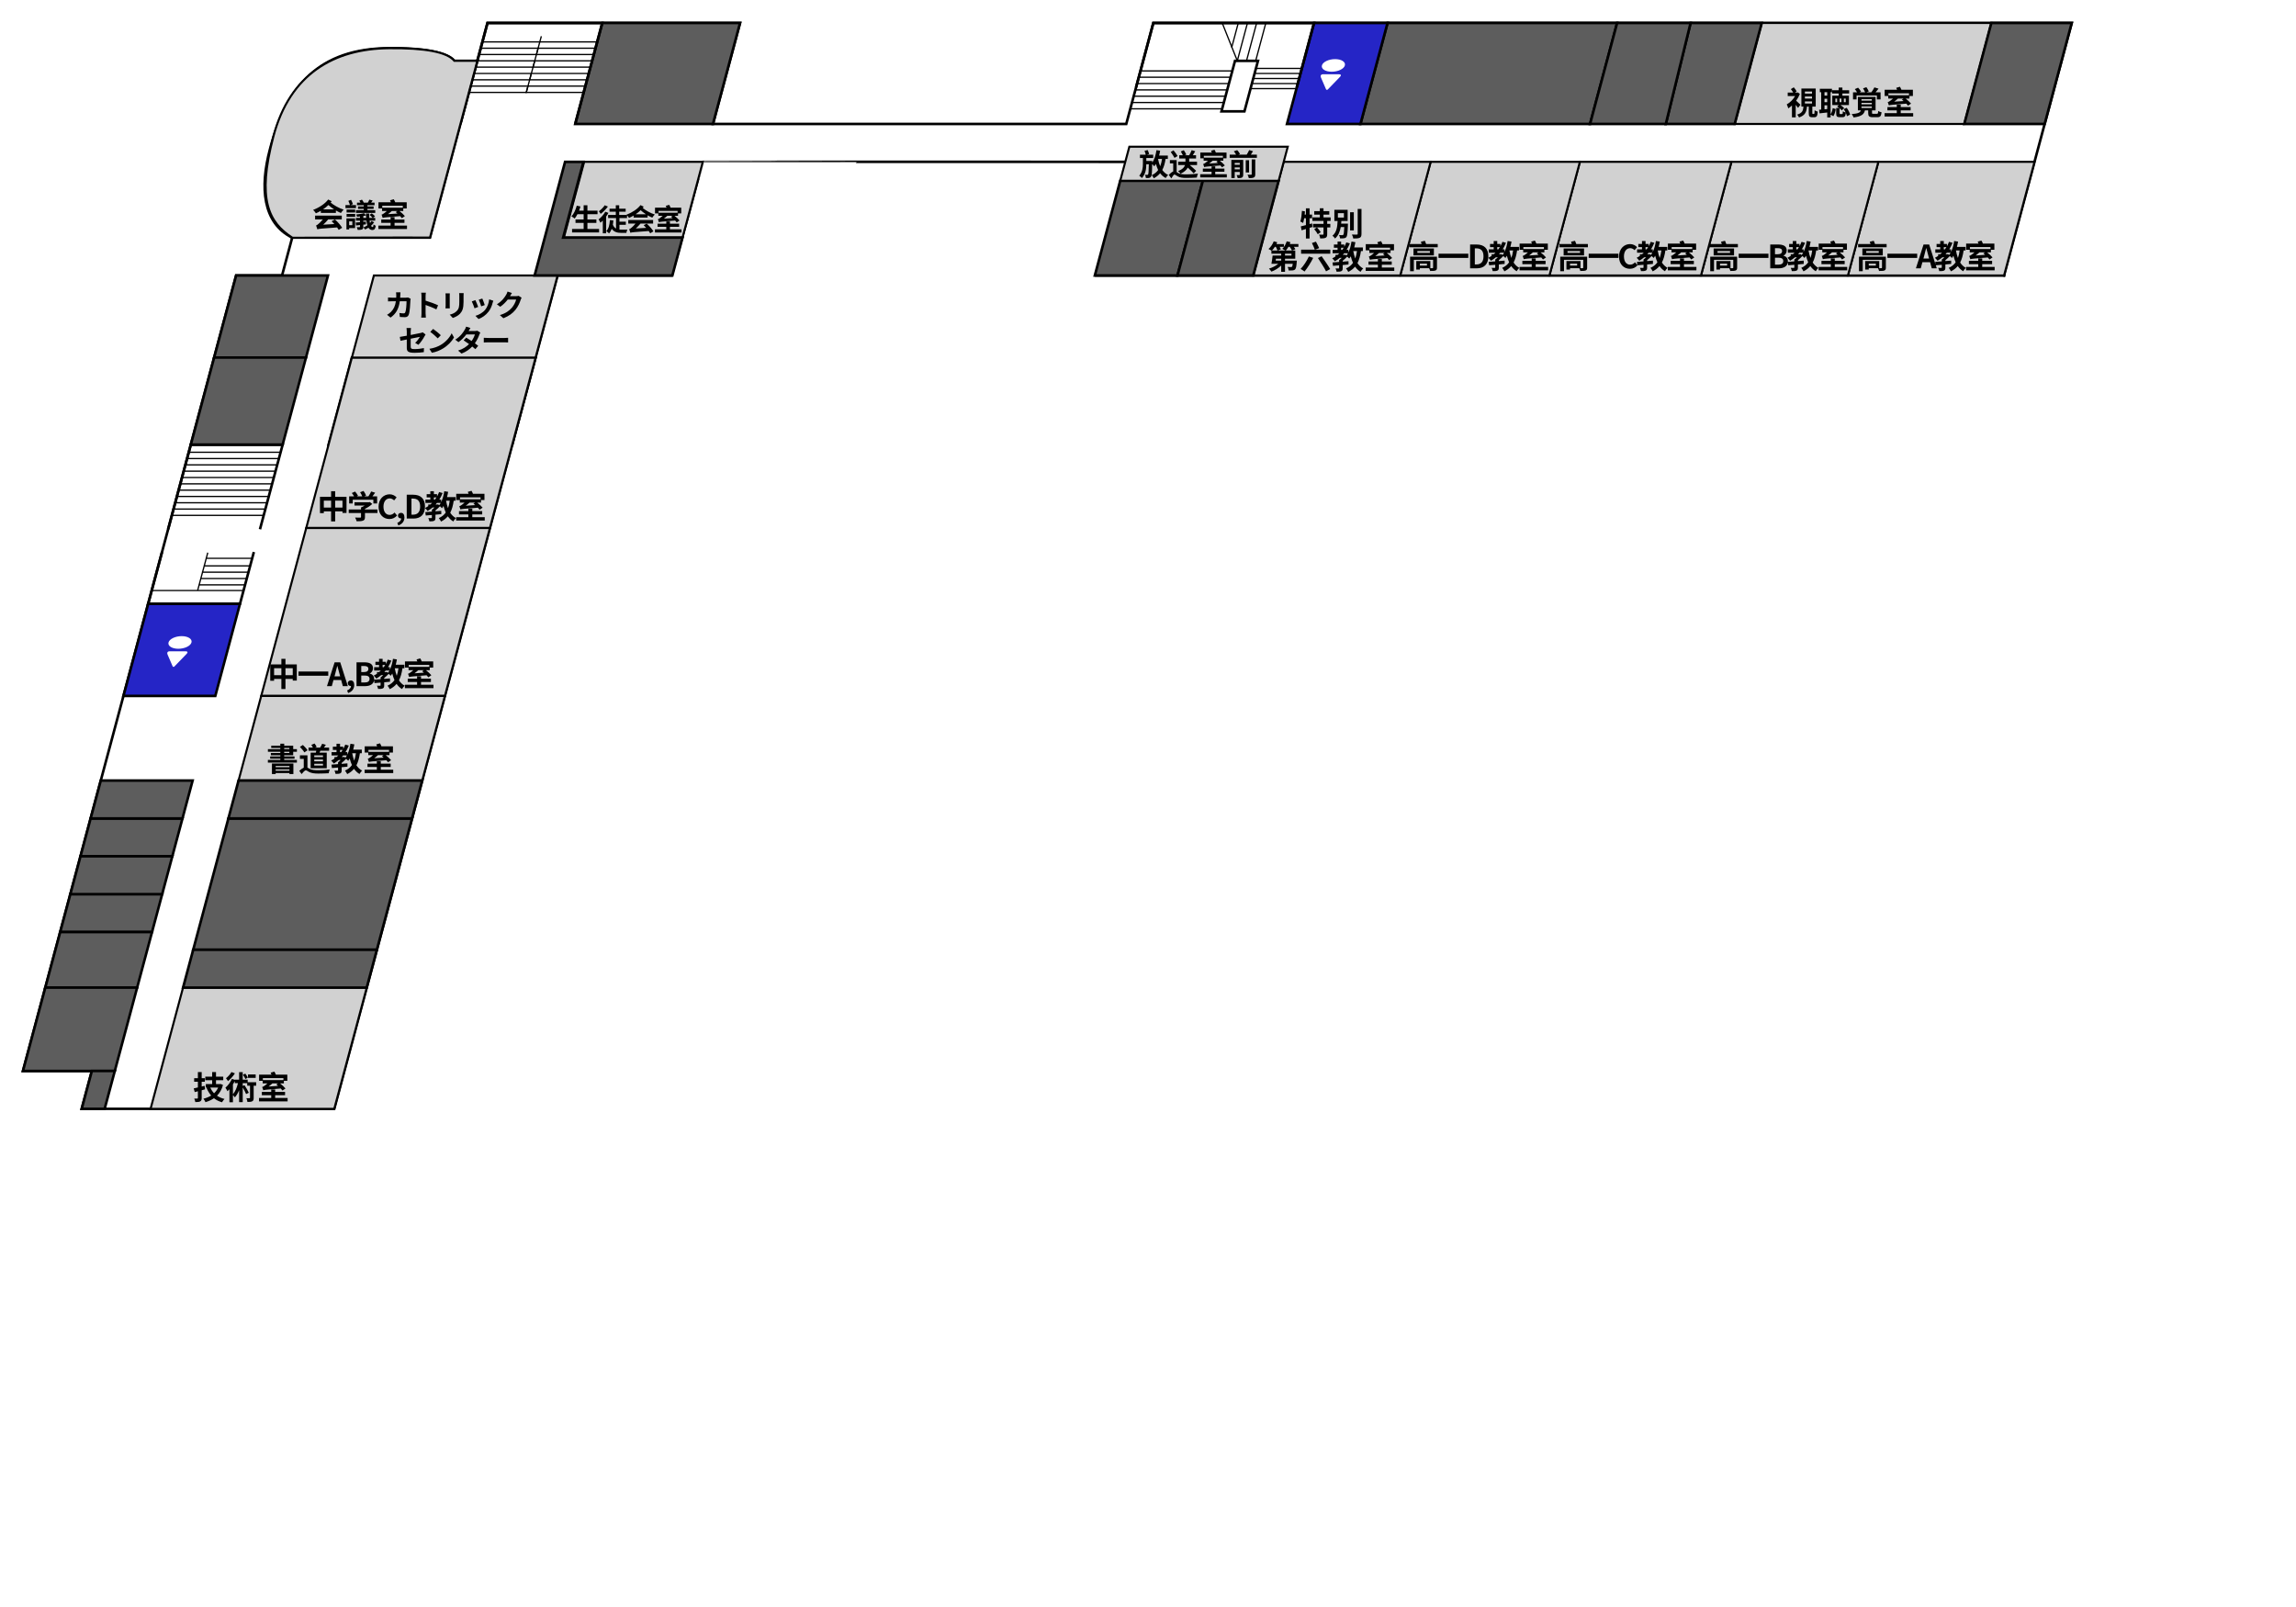
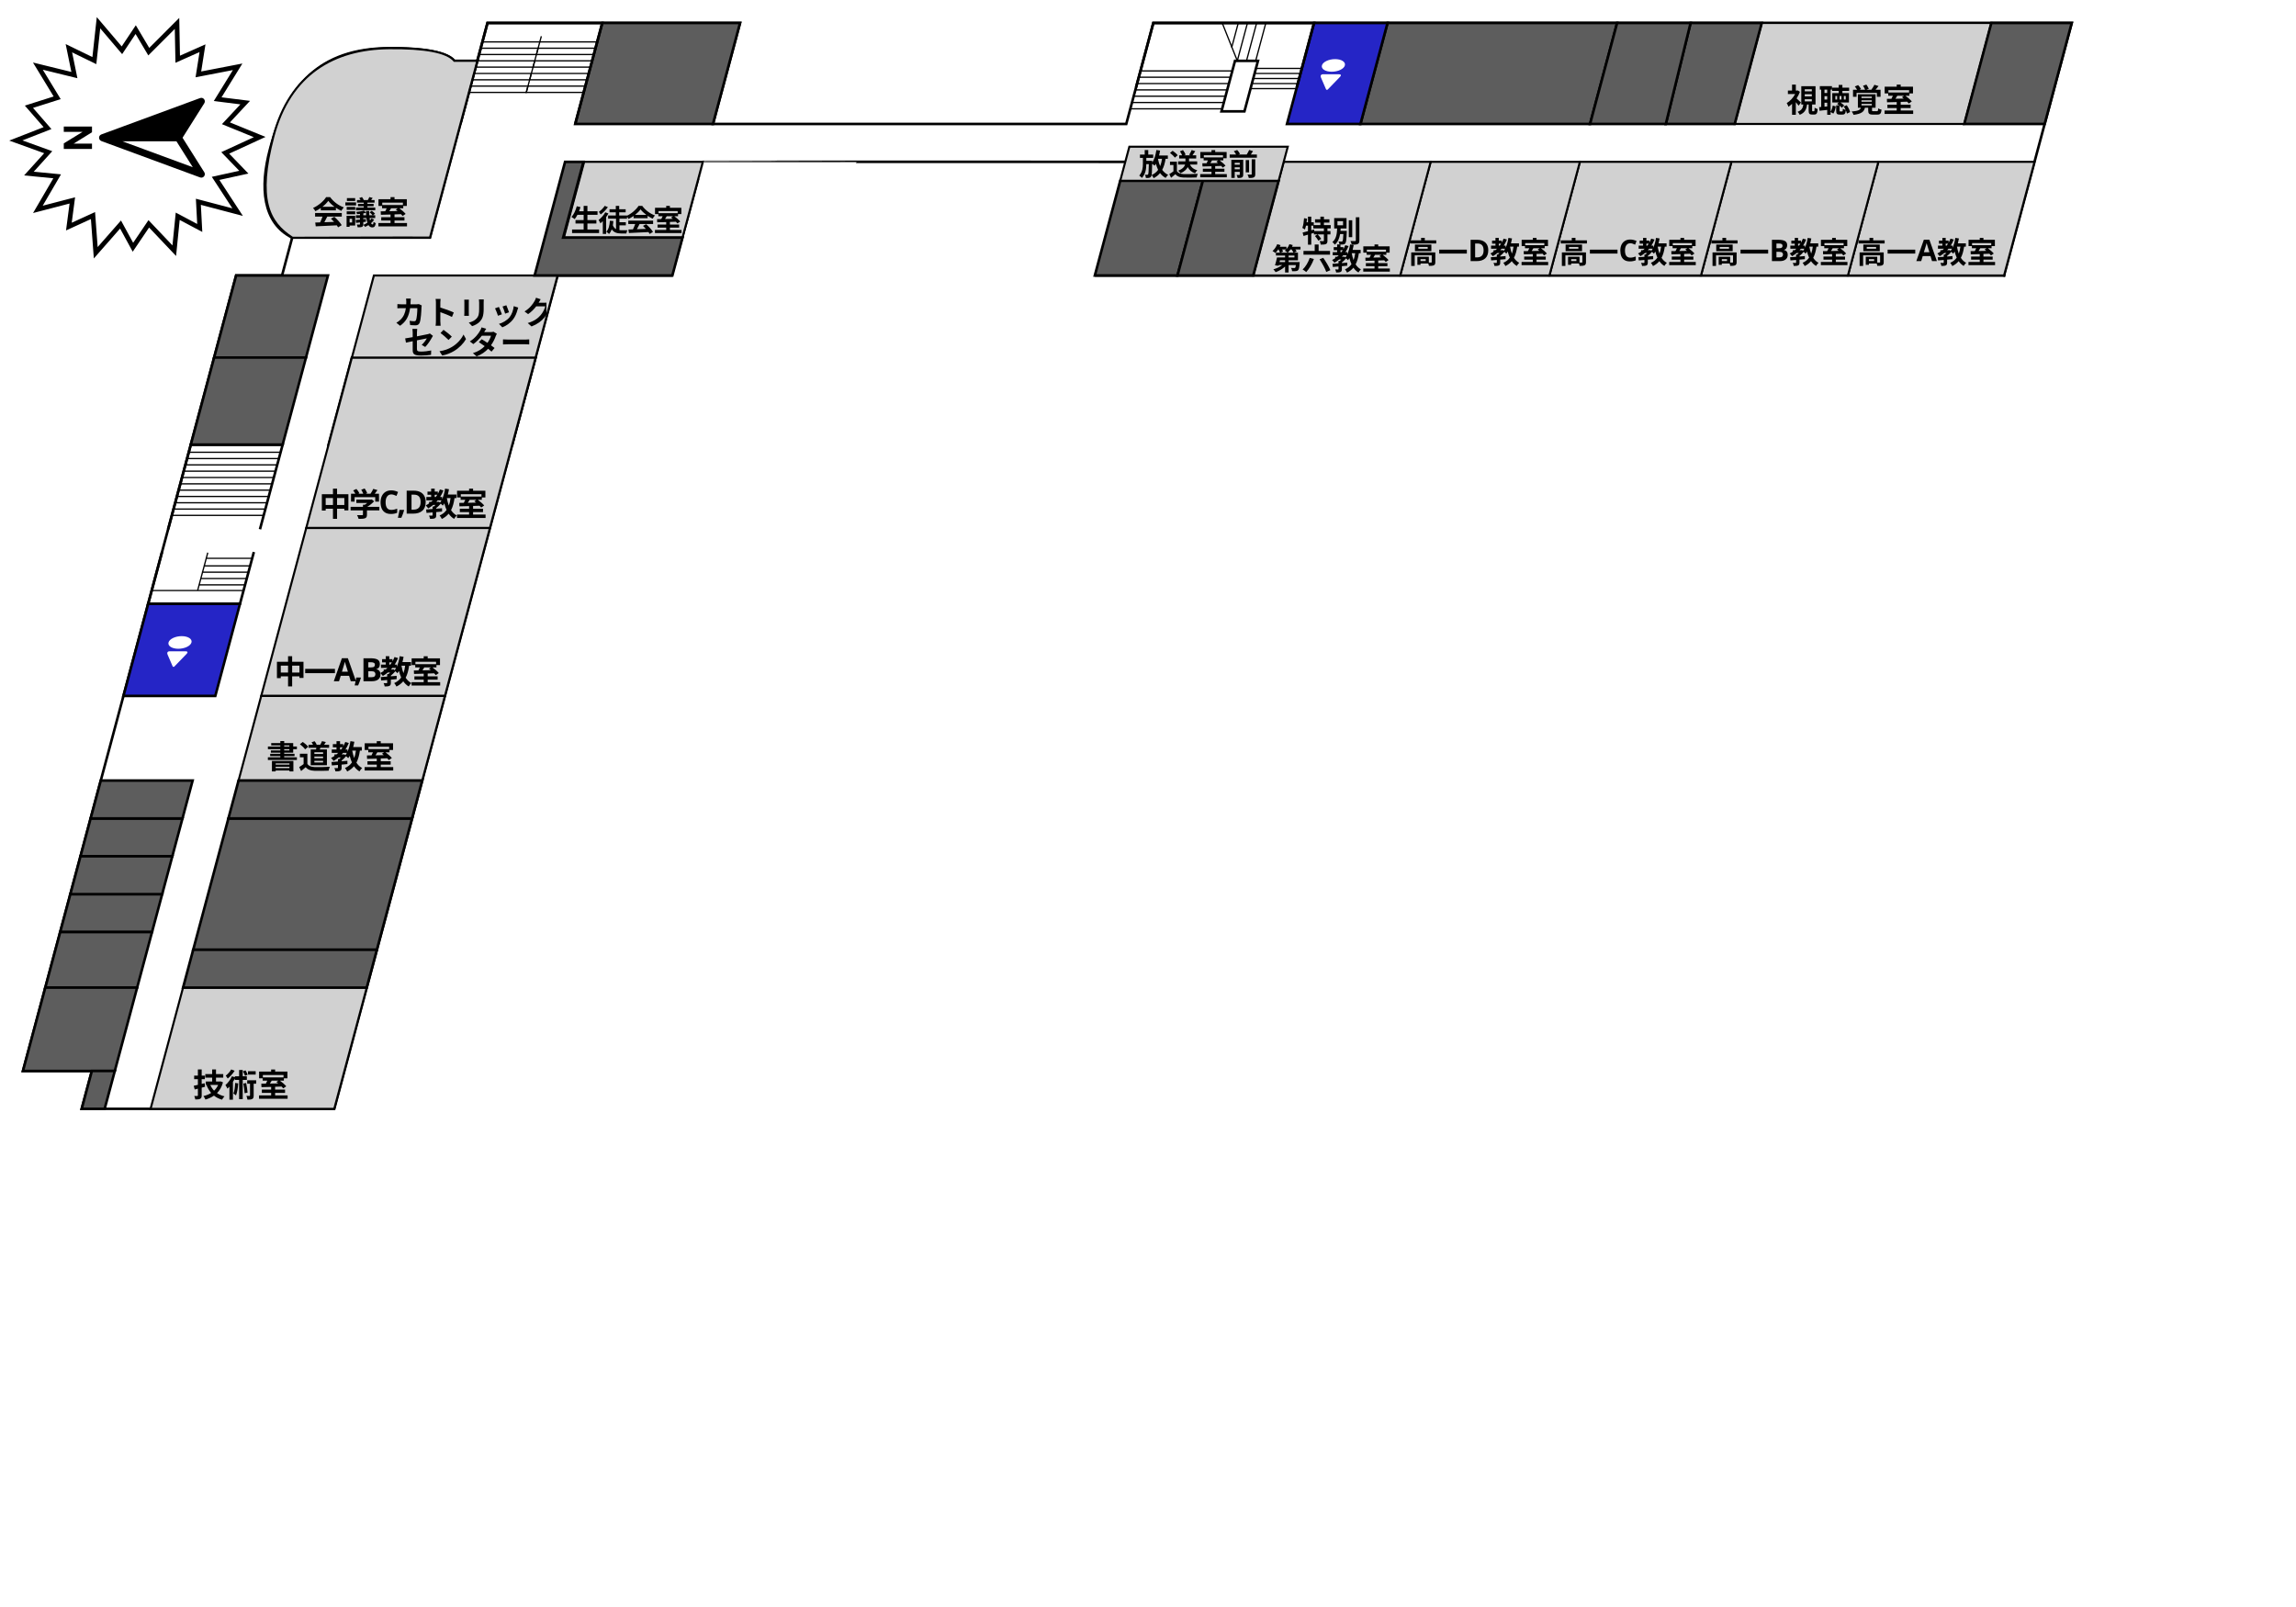
<svg xmlns="http://www.w3.org/2000/svg" style="isolation:isolate" viewBox="0 0 1000 700" width="1000pt" height="700pt">
  <defs>
-     <clipPath id="_clipPath_MNX2xe8kQ49TgkIgWJl3q7g7et43KZdf">
+     <clipPath id="_clipPath_glbvPLCLuyyaS8K8KlhjWAKPVw5LXXFF">
      <rect width="1000" height="700" />
    </clipPath>
  </defs>
-   <g clip-path="url(#_clipPath_MNX2xe8kQ49TgkIgWJl3q7g7et43KZdf)">
+   <g clip-path="url(#_clipPath_glbvPLCLuyyaS8K8KlhjWAKPVw5LXXFF)">
    <g style="isolation:isolate" id="レイヤー 49">
      <path d=" M 872.844 120 L 902.319 10 L 502.319 10 L 490.529 54 L 310.529 54 L 322.319 10 L 212.319 10 L 207.898 26.5 L 197.898 26.5" id="パス" fill="none" vector-effect="non-scaling-stroke" stroke-width="1.483" stroke="rgb(0,0,0)" stroke-linejoin="miter" stroke-linecap="square" stroke-miterlimit="3" />
      <path d=" M 197.898 26.5 C 194.15 21.825 179.302 20.794 169.371 21 C 139.085 21.137 124.822 37.337 117.582 65 C 113.179 81.431 114.318 97.083 127.266 103.5 L 122.844 120 L 102.844 120 L 10 466.5 L 40 466.5 L 35.579 483 L 145.579 483 L 242.844 120 C 254.22 120 270.845 120 292.719 120 C 292.767 119.94 306.096 70.371 306.108 70.5 C 306.129 70.423 422.19 70.5 490.108 70.5 C 490.13 70.506 476.833 119.998 476.844 120 Q 620.165 120 872.844 120" id="パス" fill="none" vector-effect="non-scaling-stroke" stroke-width="1.483" stroke="rgb(0,0,0)" stroke-linejoin="miter" stroke-linecap="square" stroke-miterlimit="3" />
      <path d=" M 127.266 103.5 L 187.266 103.5 L 207.898 26.5" id="パス" fill="none" vector-effect="non-scaling-stroke" stroke-width="1.483" stroke="rgb(0,0,0)" stroke-linejoin="miter" stroke-linecap="square" stroke-miterlimit="3" />
      <path d=" M 872.844 120 L 804.844 120 L 818.108 70.5 L 886.108 70.5 L 872.844 120 Z " id="maps_H1A" fill="rgb(209,209,209)" vector-effect="non-scaling-stroke" stroke-width="1.187" stroke="rgb(0,0,0)" stroke-linejoin="miter" stroke-linecap="square" stroke-miterlimit="3" />
      <path d=" M 804.844 120 L 740.844 120 L 754.108 70.5 L 818.108 70.5 L 804.844 120 Z " id="maps_H1B" fill="rgb(209,209,209)" vector-effect="non-scaling-stroke" stroke-width="1.187" stroke="rgb(0,0,0)" stroke-linejoin="miter" stroke-linecap="square" stroke-miterlimit="3" />
      <path d=" M 740.844 120 L 674.844 120 L 688.108 70.5 L 754.108 70.5 L 740.844 120 Z " id="maps_H1C" fill="rgb(209,209,209)" vector-effect="non-scaling-stroke" stroke-width="1.187" stroke="rgb(0,0,0)" stroke-linejoin="miter" stroke-linecap="square" stroke-miterlimit="3" />
      <path d=" M 674.844 120 L 609.844 120 L 623.108 70.5 L 688.108 70.5 L 674.844 120 Z " id="maps_H1D" fill="rgb(209,209,209)" vector-effect="non-scaling-stroke" stroke-width="1.187" stroke="rgb(0,0,0)" stroke-linejoin="miter" stroke-linecap="square" stroke-miterlimit="3" />
      <path d=" M 609.844 120 L 545.844 120 L 559.108 70.5 L 623.108 70.5 L 609.844 120 Z " id="maps_H1E" fill="rgb(209,209,209)" vector-effect="non-scaling-stroke" stroke-width="1.187" stroke="rgb(0,0,0)" stroke-linejoin="miter" stroke-linecap="square" stroke-miterlimit="3" />
      <path d=" M 153.265 155.75 L 143.097 193.7 L 223.097 193.7 L 233.265 155.75 L 153.265 155.75 Z " id="maps_M1E" fill="rgb(139,139,139)" vector-effect="non-scaling-stroke" stroke-width="1.483" stroke="rgb(0,0,0)" stroke-linejoin="miter" stroke-linecap="square" stroke-miterlimit="3" />
      <path d=" M 233.265 155.75 L 213.37 230 L 133.37 230 L 153.265 155.75 L 233.265 155.75 Z " id="maps_M1D" fill="rgb(209,209,209)" vector-effect="non-scaling-stroke" stroke-width="1.187" stroke="rgb(0,0,0)" stroke-linejoin="miter" stroke-linecap="square" stroke-miterlimit="3" />
      <path d=" M 213.37 230 L 193.77 303.15 L 113.77 303.15 L 133.37 230 L 213.37 230 Z " id="maps_M1B" fill="rgb(209,209,209)" vector-effect="non-scaling-stroke" stroke-width="1.187" stroke="rgb(0,0,0)" stroke-linejoin="miter" stroke-linecap="square" stroke-miterlimit="3" />
      <path d=" M 193.77 303.15 L 183.896 340 L 103.896 340 L 113.77 303.15 L 193.77 303.15 Z " id="maps_M1A" fill="rgb(209,209,209)" vector-effect="non-scaling-stroke" stroke-width="1.187" stroke="rgb(0,0,0)" stroke-linejoin="miter" stroke-linecap="square" stroke-miterlimit="3" />
      <path d=" M 159.727 430.2 L 145.579 483 L 65.579 483 L 79.727 430.2 L 159.727 430.2 Z " id="maps_TechRoom" fill="rgb(209,209,209)" vector-effect="non-scaling-stroke" stroke-width="1.187" stroke="rgb(0,0,0)" stroke-linejoin="miter" stroke-linecap="square" stroke-miterlimit="3" />
      <path d=" M 242.844 120 L 175.344 120 L 162.844 120 L 153.265 155.75 L 233.265 155.75 L 242.844 120 Z " id="maps_catho" fill="rgb(209,209,209)" vector-effect="non-scaling-stroke" stroke-width="1.187" stroke="rgb(0,0,0)" stroke-linejoin="miter" stroke-linecap="square" stroke-miterlimit="3" />
      <path d=" M 855.529 54 L 755.529 54 L 767.319 10 L 867.319 10 L 855.529 54 Z " id="maps_AVRoom" fill="rgb(209,209,209)" vector-effect="non-scaling-stroke" stroke-width="1.187" stroke="rgb(0,0,0)" stroke-linejoin="miter" stroke-linecap="square" stroke-miterlimit="3" />
      <path d=" M 179.474 356.5 L 164.148 413.7 L 84.148 413.7 L 99.474 356.5 L 179.474 356.5 Z " id="maps_ArtRoom" fill="rgb(93,93,93)" vector-effect="non-scaling-stroke" stroke-width="1.483" stroke="rgb(0,0,0)" stroke-linejoin="miter" stroke-linecap="square" stroke-miterlimit="3" />
      <path d=" M 521.134 89.063 L 518.371 99.375 L 512.844 120 L 476.844 120 L 487.897 78.75 L 523.897 78.75 L 521.134 89.063 Z " id="Broadcasting_Room" fill="rgb(93,93,93)" vector-effect="non-scaling-stroke" stroke-width="1.483" stroke="rgb(0,0,0)" stroke-linejoin="miter" stroke-linecap="square" stroke-miterlimit="3" />
      <path d=" M 545.844 120 L 512.844 120 L 523.897 78.75 L 556.897 78.75 L 545.844 120 Z " id="Labo_English" fill="rgb(93,93,93)" vector-effect="non-scaling-stroke" stroke-width="1.483" stroke="rgb(0,0,0)" stroke-linejoin="miter" stroke-linecap="square" stroke-miterlimit="3" />
      <path d=" M 75.053 373 L 79.474 356.5 L 39.474 356.5 L 35.053 373 L 75.053 373 Z " id="パス" fill="rgb(93,93,93)" vector-effect="non-scaling-stroke" stroke-width="1.483" stroke="rgb(0,0,0)" stroke-linejoin="miter" stroke-linecap="square" stroke-miterlimit="3" />
      <path d=" M 66.211 406 L 70.632 389.5 L 30.632 389.5 L 26.211 406 L 66.211 406 Z " id="パス" fill="rgb(93,93,93)" vector-effect="non-scaling-stroke" stroke-width="1.483" stroke="rgb(0,0,0)" stroke-linejoin="miter" stroke-linecap="square" stroke-miterlimit="3" />
      <path d=" M 70.632 389.5 L 75.053 373 L 35.053 373 L 30.632 389.5 L 70.632 389.5 Z " id="パス" fill="rgb(93,93,93)" vector-effect="non-scaling-stroke" stroke-width="1.483" stroke="rgb(0,0,0)" stroke-linejoin="miter" stroke-linecap="square" stroke-miterlimit="3" />
      <path d=" M 59.727 430.2 L 66.211 406 L 26.211 406 L 19.727 430.2 L 59.727 430.2 Z " id="パス" fill="rgb(93,93,93)" vector-effect="non-scaling-stroke" stroke-width="1.483" stroke="rgb(0,0,0)" stroke-linejoin="miter" stroke-linecap="square" stroke-miterlimit="3" />
      <path d=" M 50 466.5 L 59.727 430.2 L 19.727 430.2 L 10 466.5 L 50 466.5 Z " id="パス" fill="rgb(93,93,93)" vector-effect="non-scaling-stroke" stroke-width="1.483" stroke="rgb(0,0,0)" stroke-linejoin="miter" stroke-linecap="square" stroke-miterlimit="3" />
      <path d=" M 79.474 356.5 L 83.896 340 L 43.896 340 L 39.474 356.5 L 79.474 356.5 Z " id="パス" fill="rgb(93,93,93)" vector-effect="non-scaling-stroke" stroke-width="1.483" stroke="rgb(0,0,0)" stroke-linejoin="miter" stroke-linecap="square" stroke-miterlimit="3" />
      <path d=" M 142.844 120 L 133.265 155.75 L 93.265 155.75 L 102.844 120 L 142.844 120 Z " id="パス" fill="rgb(93,93,93)" vector-effect="non-scaling-stroke" stroke-width="1.483" stroke="rgb(0,0,0)" stroke-linejoin="miter" stroke-linecap="square" stroke-miterlimit="3" />
      <path d=" M 133.265 155.75 L 123.097 193.7 L 83.097 193.7 L 93.265 155.75 L 133.265 155.75 Z " id="Counseling_Room" fill="rgb(93,93,93)" vector-effect="non-scaling-stroke" stroke-width="1.483" stroke="rgb(0,0,0)" stroke-linejoin="miter" stroke-linecap="square" stroke-miterlimit="3" />
      <path d=" M 306.108 70.5 L 254.421 70.5 L 245.579 103.5 L 297.266 103.5 L 306.108 70.5 Z " id="maps_info" fill="rgb(209,209,209)" vector-effect="non-scaling-stroke" stroke-width="1.187" stroke="rgb(0,0,0)" stroke-linejoin="miter" stroke-linecap="square" stroke-miterlimit="3" />
      <path d=" M 890.529 54 L 902.319 10 L 867.319 10 L 855.529 54 L 890.529 54 Z " id="StairE" fill="rgb(93,93,93)" vector-effect="non-scaling-stroke" stroke-width="1.483" stroke="rgb(0,0,0)" stroke-linejoin="miter" stroke-linecap="square" stroke-miterlimit="3" />
      <path d=" M 725.529 54 L 736.319 10 L 767.319 10 L 755.529 54 L 725.529 54 Z " id="Audiovisual_Preparation_Room" fill="rgb(93,93,93)" vector-effect="non-scaling-stroke" stroke-width="1.483" stroke="rgb(0,0,0)" stroke-linejoin="miter" stroke-linecap="square" stroke-miterlimit="3" />
      <path d=" M 254.108 70.5 L 246.108 70.5 L 232.844 120 L 292.844 120 L 297.266 103.5 L 245.266 103.5 L 254.108 70.5 Z " id="Student_Guidance_Office" fill="rgb(93,93,93)" vector-effect="non-scaling-stroke" stroke-width="1.483" stroke="rgb(0,0,0)" stroke-linejoin="miter" stroke-linecap="square" stroke-miterlimit="3" />
      <path d=" M 164.148 413.7 L 159.727 430.2 L 79.727 430.2 L 84.148 413.7 L 164.148 413.7 Z " id="パス" fill="rgb(93,93,93)" vector-effect="non-scaling-stroke" stroke-width="1.483" stroke="rgb(0,0,0)" stroke-linejoin="miter" stroke-linecap="square" stroke-miterlimit="3" />
      <path d=" M 183.896 340 L 179.474 356.5 L 99.474 356.5 L 103.896 340 L 183.896 340 Z " id="パス" fill="rgb(93,93,93)" vector-effect="non-scaling-stroke" stroke-width="1.483" stroke="rgb(0,0,0)" stroke-linejoin="miter" stroke-linecap="square" stroke-miterlimit="3" />
      <path d=" M 50 466.5 L 45.579 483 L 35.579 483 L 40 466.5 L 50 466.5 Z " id="パス" fill="rgb(93,93,93)" vector-effect="non-scaling-stroke" stroke-width="1.483" stroke="rgb(0,0,0)" stroke-linejoin="miter" stroke-linecap="square" stroke-miterlimit="3" />
      <path d=" M 692.529 54 L 592.529 54 L 604.319 10 L 704.319 10 L 692.529 54 Z " id="PC_Room" fill="rgb(93,93,93)" vector-effect="non-scaling-stroke" stroke-width="1.483" stroke="rgb(0,0,0)" stroke-linejoin="miter" stroke-linecap="square" stroke-miterlimit="3" />
      <path d=" M 725.529 54 L 692.529 54 L 704.319 10 L 736.319 10 L 725.529 54 Z " id="H1_StaffRoom" fill="rgb(93,93,93)" vector-effect="non-scaling-stroke" stroke-width="1.483" stroke="rgb(0,0,0)" stroke-linejoin="miter" stroke-linecap="square" stroke-miterlimit="3" />
      <path d=" M 310.529 54 L 250.529 54 L 262.319 10 L 322.319 10 L 310.529 54 Z " id="Interview_Room" fill="rgb(93,93,93)" vector-effect="non-scaling-stroke" stroke-width="1.483" stroke="rgb(0,0,0)" stroke-linejoin="miter" stroke-linecap="square" stroke-miterlimit="3" />
      <path d=" M 212.319 10 L 262.319 10 L 250.529 54 L 262.319 10 L 212.319 10 L 200.529 54 L 212.319 10 Z " fill-rule="evenodd" id="StairC" fill="none" vector-effect="non-scaling-stroke" stroke-width="1.483" stroke="rgb(0,0,0)" stroke-linejoin="miter" stroke-linecap="square" stroke-miterlimit="3" />
      <path d=" M 556.897 78.75 L 487.897 78.75 L 491.876 63.9 L 560.876 63.9 L 556.897 78.75 Z " id="maps_sp1" fill="rgb(209,209,209)" vector-effect="non-scaling-stroke" stroke-width="1.187" stroke="rgb(0,0,0)" stroke-linejoin="miter" stroke-linecap="square" stroke-miterlimit="3" />
      <path d=" M 93.77 303.15 L 53.77 303.15 L 64.528 263 L 104.528 263 L 93.77 303.15 Z " id="パス" fill="rgb(37,37,198)" vector-effect="non-scaling-stroke" stroke-width="1.483" stroke="rgb(0,0,0)" stroke-linejoin="miter" stroke-linecap="square" stroke-miterlimit="3" />
      <path d=" M 560.529 54 L 572.319 10 L 604.319 10 L 592.529 54 L 560.529 54 Z " id="Toilet" fill="rgb(37,37,198)" vector-effect="non-scaling-stroke" stroke-width="1.483" stroke="rgb(0,0,0)" stroke-linejoin="miter" stroke-linecap="square" stroke-miterlimit="3" />
      <path d=" M 187.266 103.5 L 207.898 26.5 L 197.898 26.5 Q 193.157 20.751 169.371 21 C 145.586 21.249 126.292 32.086 119.055 59.5 C 111.819 86.914 117.034 96.9 127.266 103.5 C 127.484 103.641 184.552 103.362 187.266 103.5 Z " id="maps_juken" fill="rgb(209,209,209)" vector-effect="non-scaling-stroke" stroke-width="1.187" stroke="rgb(0,0,0)" stroke-linejoin="miter" stroke-linecap="square" stroke-miterlimit="3" />
      <path d=" M 113.37 230 L 123.097 193.7 L 83.097 193.7 L 73.37 230" id="パス" fill="none" vector-effect="non-scaling-stroke" stroke-width="1.483" stroke="rgb(0,0,0)" stroke-linejoin="miter" stroke-linecap="square" stroke-miterlimit="3" />
      <path d=" M 110.423 241 L 104.528 263 L 64.528 263 L 70.423 241" id="パス" fill="none" vector-effect="non-scaling-stroke" stroke-width="1.483" stroke="rgb(0,0,0)" stroke-linejoin="miter" stroke-linecap="square" stroke-miterlimit="3" />
      <path d=" M 494.95 37.5 L 502.319 10 L 572.319 10 L 564.95 37.5" id="パス" fill="none" vector-effect="non-scaling-stroke" stroke-width="1.483" stroke="rgb(0,0,0)" stroke-linejoin="miter" stroke-linecap="square" stroke-miterlimit="3" />
      <path d=" M 66.075 257.225 L 106.075 257.225 M 108.212 249.25 L 88.212 249.25 M 106.738 254.75 L 86.738 254.75 M 108.949 246.5 L 88.949 246.5 M 107.475 252 L 87.475 252 M 109.833 243.2 L 89.833 243.2 M 90.423 241 Q 87.817 250.725 86.149 256.95" fill-rule="evenodd" id="複合パス" fill="none" vector-effect="non-scaling-stroke" stroke-width="0.742" stroke="rgb(0,0,0)" stroke-linejoin="miter" stroke-linecap="square" stroke-miterlimit="3" />
      <path d=" M 122.212 197 L 82.212 197 L 81.475 199.75 L 121.475 199.75 L 120.739 202.5 L 80.739 202.5 L 80.002 205.25 L 120.002 205.25 L 119.265 208 L 79.265 208 L 78.528 210.75 L 118.528 210.75 L 117.791 213.5 L 77.791 213.5 L 77.054 216.25 L 117.054 216.25 L 116.317 219 L 76.317 219 L 75.581 221.75 L 115.581 221.75 L 114.844 224.5 L 74.844 224.5" id="パス" fill="none" vector-effect="non-scaling-stroke" stroke-width="0.742" stroke="rgb(0,0,0)" stroke-linejoin="miter" stroke-linecap="square" stroke-miterlimit="3" />
      <path d=" M 235.108 18.25 L 260.108 18.25 L 259.371 21 L 234.371 21 L 233.635 23.75 L 258.635 23.75 L 257.898 26.5 L 232.898 26.5 L 232.161 29.25 L 257.161 29.25 L 256.424 32 L 231.424 32 L 230.687 34.75 L 255.687 34.75 L 254.95 37.5 L 229.95 37.5 L 229.213 40.25 L 254.213 40.25" id="パス" fill="none" vector-effect="non-scaling-stroke" stroke-width="0.742" stroke="rgb(0,0,0)" stroke-linejoin="miter" stroke-linecap="square" stroke-miterlimit="3" />
      <path d=" M 235.698 16.05 L 229.213 40.25 L 229.213 40.25 L 204.213 40.25 L 204.95 37.5 L 229.95 37.5 L 230.687 34.75 L 205.687 34.75 L 206.424 32 L 231.424 32 L 232.161 29.25 L 207.161 29.25 L 207.898 26.5 L 232.898 26.5 L 233.635 23.75 L 208.635 23.75 L 209.371 21 L 234.371 21 L 235.108 18.25 L 210.108 18.25" id="パス" fill="none" vector-effect="non-scaling-stroke" stroke-width="0.742" stroke="rgb(0,0,0)" stroke-linejoin="miter" stroke-linecap="square" stroke-miterlimit="3" />
      <path d=" M 544.655 38.6 L 564.655 38.6 L 565.245 36.4 L 545.245 36.4 L 545.834 34.2 L 565.834 34.2 L 566.424 32 L 546.424 32 L 547.013 29.8 L 567.013 29.8" id="パス" fill="none" vector-effect="non-scaling-stroke" stroke-width="0.742" stroke="rgb(0,0,0)" stroke-linejoin="miter" stroke-linecap="square" stroke-miterlimit="3" />
      <path d=" M 532.298 47.4 L 492.298 47.4 L 493.034 44.65 L 533.034 44.65 L 533.771 41.9 L 493.771 41.9 L 494.508 39.15 L 534.508 39.15 L 535.245 36.4 L 495.245 36.4 L 495.982 33.65 L 535.982 33.65 L 536.719 30.9 L 496.719 30.9" id="パス" fill="none" vector-effect="non-scaling-stroke" stroke-width="0.742" stroke="rgb(0,0,0)" stroke-linejoin="miter" stroke-linecap="square" stroke-miterlimit="3" />
      <line x1="532.319" y1="10" x2="538.898" y2="26.5" id="パス" vector-effect="non-scaling-stroke" stroke-width="0.742" stroke="rgb(0,0,0)" stroke-linejoin="miter" stroke-linecap="square" stroke-miterlimit="3" />
      <path d=" M 546.898 26.5 L 551.319 10 L 547.319 10 L 542.898 26.5 L 538.898 26.5 L 543.319 10 L 539.319 10 L 536.519 20.45" id="パス" fill="none" vector-effect="non-scaling-stroke" stroke-width="0.742" stroke="rgb(0,0,0)" stroke-linejoin="miter" stroke-linecap="square" stroke-miterlimit="3" />
      <path d=" M 542.003 48.5 L 532.003 48.5 L 537.898 26.5 L 547.898 26.5 L 542.003 48.5 Z " id="パス" fill="none" vector-effect="non-scaling-stroke" stroke-width="1.483" stroke="rgb(0,0,0)" stroke-linejoin="miter" stroke-linecap="square" stroke-miterlimit="3" />
      <path d=" M 575.747 28.499 C 576.154 26.982 578.724 25.749 581.484 25.749 C 584.243 25.749 586.154 26.982 585.747 28.499 C 585.34 30.017 582.77 31.249 580.01 31.249 C 577.25 31.249 575.34 30.017 575.747 28.499 Z  M 577.506 38.818 L 575.303 33.711 C 574.978 32.96 575.38 32.349 576.198 32.349 L 583.232 32.349 C 584.051 32.349 584.253 32.827 583.684 33.415 L 578.315 38.966 C 578.03 39.26 577.668 39.194 577.506 38.818 Z " fill-rule="evenodd" id="複合パス" fill="rgb(255,255,255)" />
      <path d=" M 73.398 279.849 C 73.805 278.332 76.375 277.099 79.135 277.099 C 81.894 277.099 83.805 278.332 83.398 279.849 C 82.991 281.367 80.421 282.599 77.661 282.599 C 74.901 282.599 72.991 281.367 73.398 279.849 Z  M 75.157 290.168 L 72.954 285.061 C 72.629 284.31 73.031 283.699 73.849 283.699 L 80.883 283.699 C 81.702 283.699 81.904 284.177 81.335 284.765 L 75.966 290.316 C 75.681 290.61 75.319 290.544 75.157 290.168 Z " fill-rule="evenodd" id="複合パス" fill="rgb(255,255,255)" />
    </g>
    <g style="isolation:isolate" id="レイヤー 47">
-       <g clip-path="url(#_clipPath_lgdFHtJJK2NrvfLkv5uCR6ODPpcAfZET)">
-         <text transform="matrix(1,0,0,1,138.128,225.88)" id="text_M1D" style="font-family:'Noto Sans CJK SC';font-weight:700;font-size:14px;font-style:normal;letter-spacing:-1;fill:#000000;stroke:none;">中学C,D教室</text>
+       <g clip-path="url(#_clipPath_eZZ1PwSUDUUiK1w8cQEBNcc3Xho2RdQY)">
+         <text transform="matrix(1,0,0,1,138.943,224.747)" id="text_M1D" style="font-family:'Yu Gothic UI';font-weight:700;font-size:14px;font-style:normal;letter-spacing:-1;fill:#000000;stroke:none;">中学C,D教室</text>
      </g>
      <defs>
-         <clipPath id="_clipPath_lgdFHtJJK2NrvfLkv5uCR6ODPpcAfZET">
-           <rect x="0" y="0" width="79.985" height="20.72" transform="matrix(1,0,0,1,136.008,209.64)" />
+         <clipPath id="_clipPath_eZZ1PwSUDUUiK1w8cQEBNcc3Xho2RdQY">
+           <rect x="0" y="0" width="79.985" height="18.621" transform="matrix(1,0,0,1,136.008,209.64)" />
        </clipPath>
      </defs>
-       <g clip-path="url(#_clipPath_XiCrG5tyfrOLnkIxwDFyPvizQO8e5G6F)">
-         <text transform="matrix(1,0,0,1,84,478.88)" id="text_TechRoom" style="font-family:'Noto Sans CJK SC';font-weight:700;font-size:14px;font-style:normal;fill:#000000;stroke:none;">技術室</text>
+       <g clip-path="url(#_clipPath_f3a1FepEq0524KGLW5i695rD8aDRHO6P)">
+         <text transform="matrix(1,0,0,1,84,477.747)" id="text_TechRoom" style="font-family:'Yu Gothic UI';font-weight:700;font-size:14px;font-style:normal;fill:#000000;stroke:none;">技術室</text>
      </g>
      <defs>
-         <clipPath id="_clipPath_XiCrG5tyfrOLnkIxwDFyPvizQO8e5G6F">
-           <rect x="0" y="0" width="79.985" height="20.72" transform="matrix(1,0,0,1,66.008,462.64)" />
+         <clipPath id="_clipPath_f3a1FepEq0524KGLW5i695rD8aDRHO6P">
+           <rect x="0" y="0" width="79.985" height="18.621" transform="matrix(1,0,0,1,66.008,462.64)" />
        </clipPath>
      </defs>
-       <g clip-path="url(#_clipPath_Aq1Mu30wZrvpiBfHshW2FarmFiq7ID3G)">
-         <text transform="matrix(1,0,0,1,808.513,116.88)" id="text_H1A" style="font-family:'Noto Sans CJK SC';font-weight:700;font-size:14px;font-style:normal;letter-spacing:-1;fill:#000000;stroke:none;">高一A教室</text>
+       <g clip-path="url(#_clipPath_V7TL8uINM3aYSEUC48aDfH3cykSllQaL)">
+         <text transform="matrix(1,0,0,1,808.636,114.668)" id="text_H1A" style="font-family:'Yu Gothic UI';font-weight:700;font-size:13px;font-style:normal;fill:#000000;stroke:none;">高一A教室</text>
      </g>
      <defs>
-         <clipPath id="_clipPath_Aq1Mu30wZrvpiBfHshW2FarmFiq7ID3G">
-           <rect x="0" y="0" width="69" height="20.72" transform="matrix(1,0,0,1,805.5,100.64)" />
+         <clipPath id="_clipPath_V7TL8uINM3aYSEUC48aDfH3cykSllQaL">
+           <rect x="0" y="0" width="69" height="17.291" transform="matrix(1,0,0,1,805.5,100.64)" />
        </clipPath>
      </defs>
-       <g clip-path="url(#_clipPath_zxwMVAkFFHwOt8YHet5frMwEFmAgNqqm)">
-         <text transform="matrix(1,0,0,1,743.733,116.88)" id="text_H1B" style="font-family:'Noto Sans CJK SC';font-weight:700;font-size:14px;font-style:normal;letter-spacing:-1;fill:#000000;stroke:none;">高一B教室</text>
+       <g clip-path="url(#_clipPath_O5QHLnQXBLMQGKW20mFYEoBN2npWatni)">
+         <text transform="matrix(1,0,0,1,744.574,114.668)" id="text_H1B" style="font-family:'Yu Gothic UI';font-weight:700;font-size:13px;font-style:normal;fill:#000000;stroke:none;">高一B教室</text>
      </g>
      <defs>
-         <clipPath id="_clipPath_zxwMVAkFFHwOt8YHet5frMwEFmAgNqqm">
-           <rect x="0" y="0" width="69" height="20.72" transform="matrix(1,0,0,1,741,100.64)" />
+         <clipPath id="_clipPath_O5QHLnQXBLMQGKW20mFYEoBN2npWatni">
+           <rect x="0" y="0" width="69" height="17.291" transform="matrix(1,0,0,1,741,100.64)" />
        </clipPath>
      </defs>
-       <g clip-path="url(#_clipPath_bvv0Xjw8qXtJOqb62RmzyFD0nMPdAHjm)">
-         <text transform="matrix(1,0,0,1,778,49.88)" id="テキスト" style="font-family:'Noto Sans CJK SC';font-weight:700;font-size:14px;font-style:normal;fill:#000000;stroke:none;">視聴覚室</text>
+       <g clip-path="url(#_clipPath_C63FxzhNnG9cvVcgQJml7DupXQptPdIl)">
+         <text transform="matrix(1,0,0,1,778,48.747)" id="テキスト" style="font-family:'Yu Gothic UI';font-weight:700;font-size:14px;font-style:normal;fill:#000000;stroke:none;">視聴覚室</text>
      </g>
      <defs>
-         <clipPath id="_clipPath_bvv0Xjw8qXtJOqb62RmzyFD0nMPdAHjm">
-           <rect x="0" y="0" width="101" height="20.72" transform="matrix(1,0,0,1,756.5,33.64)" />
+         <clipPath id="_clipPath_C63FxzhNnG9cvVcgQJml7DupXQptPdIl">
+           <rect x="0" y="0" width="101" height="18.621" transform="matrix(1,0,0,1,756.5,33.64)" />
        </clipPath>
      </defs>
-       <g clip-path="url(#_clipPath_6NRhS6USo6ThNYT0qEbJbzqYTWGQxX6j)">
-         <text transform="matrix(1,0,0,1,678.401,116.88)" id="text_H1C" style="font-family:'Noto Sans CJK SC';font-weight:700;font-size:14px;font-style:normal;letter-spacing:-1;fill:#000000;stroke:none;">高一C教室</text>
+       <g clip-path="url(#_clipPath_E155Svwfpk6XZLPnBij1P7oi1Gk0N6XG)">
+         <text transform="matrix(1,0,0,1,678.963,114.668)" id="text_H1C" style="font-family:'Yu Gothic UI';font-weight:700;font-size:13px;font-style:normal;fill:#000000;stroke:none;">高一C教室</text>
      </g>
      <defs>
-         <clipPath id="_clipPath_6NRhS6USo6ThNYT0qEbJbzqYTWGQxX6j">
-           <rect x="0" y="0" width="69" height="20.72" transform="matrix(1,0,0,1,675.5,100.64)" />
+         <clipPath id="_clipPath_E155Svwfpk6XZLPnBij1P7oi1Gk0N6XG">
+           <rect x="0" y="0" width="69" height="17.291" transform="matrix(1,0,0,1,675.5,100.64)" />
        </clipPath>
      </defs>
-       <g clip-path="url(#_clipPath_9vdbGruD8vxdW3xBo2B7agDP0BuzSHT4)">
-         <text transform="matrix(1,0,0,1,167.5,137.764)" id="text_catho" style="font-family:'Noto Sans CJK SC';font-weight:700;font-size:13px;font-style:normal;letter-spacing:-1;fill:#000000;stroke:none;">カトリック</text>
-         <text transform="matrix(1,0,0,1,173.5,153.156)" id="text_catho" style="font-family:'Noto Sans CJK SC';font-weight:700;font-size:13px;font-style:normal;letter-spacing:-1;fill:#000000;stroke:none;">センター</text>
+       <g clip-path="url(#_clipPath_8ZDs0YR97z65O3WBjrPQudhCc3YJynZB)">
+         <text transform="matrix(1,0,0,1,171.471,141.279)" id="text_catho" style="font-family:'Yu Gothic UI';font-weight:700;font-size:14px;font-style:normal;fill:#000000;stroke:none;">カトリック</text>
+         <text transform="matrix(1,0,0,1,175.795,154.314)" id="text_catho" style="font-family:'Yu Gothic UI';font-weight:700;font-size:14px;font-style:normal;fill:#000000;stroke:none;">センター</text>
      </g>
      <defs>
-         <clipPath id="_clipPath_9vdbGruD8vxdW3xBo2B7agDP0BuzSHT4">
-           <rect x="0" y="0" width="79.985" height="34.632" transform="matrix(1,0,0,1,159.008,122.684)" />
+         <clipPath id="_clipPath_8ZDs0YR97z65O3WBjrPQudhCc3YJynZB">
+           <rect x="0" y="0" width="79.985" height="31.656" transform="matrix(1,0,0,1,158.008,126.172)" />
        </clipPath>
      </defs>
-       <g clip-path="url(#_clipPath_x8S59vdwWjxt3LXw7t7fM2cBCs87QtqZ)">
-         <text transform="matrix(1,0,0,1,613.002,116.88)" id="text_H1D" style="font-family:'Noto Sans CJK SC';font-weight:700;font-size:14px;font-style:normal;letter-spacing:-1;fill:#000000;stroke:none;">高一D教室</text>
+       <g clip-path="url(#_clipPath_71pPgrP8tvXxrZNQ8HJUZmSHZCRApjxn)">
+         <text transform="matrix(1,0,0,1,613.338,114.668)" id="text_H1D" style="font-family:'Yu Gothic UI';font-weight:700;font-size:13px;font-style:normal;fill:#000000;stroke:none;">高一D教室</text>
      </g>
      <defs>
-         <clipPath id="_clipPath_x8S59vdwWjxt3LXw7t7fM2cBCs87QtqZ">
-           <rect x="0" y="0" width="69" height="20.72" transform="matrix(1,0,0,1,610.5,100.64)" />
+         <clipPath id="_clipPath_71pPgrP8tvXxrZNQ8HJUZmSHZCRApjxn">
+           <rect x="0" y="0" width="69" height="17.291" transform="matrix(1,0,0,1,610.5,100.64)" />
        </clipPath>
      </defs>
-       <g clip-path="url(#_clipPath_RNGCTJ8k0ak3p8Xjle4BRtfVFF7WgzRS)">
-         <text transform="matrix(1,0,0,1,566,102.628)" id="text_H1E" style="font-family:'Noto Sans CJK SC';font-weight:700;font-size:14px;font-style:normal;fill:#000000;stroke:none;">特別</text>
-         <text transform="matrix(1,0,0,1,552,117.132)" id="text_H1E" style="font-family:'Noto Sans CJK SC';font-weight:700;font-size:14px;font-style:normal;fill:#000000;stroke:none;">第六教室</text>
+       <g clip-path="url(#_clipPath_54ncgyPqazYHOwuWxY6bZAhdyKNkU1I1)">
+         <text transform="matrix(1,0,0,1,567,105.416)" id="text_H1E" style="font-family:'Yu Gothic UI';font-weight:700;font-size:13px;font-style:normal;fill:#000000;stroke:none;">特別</text>
+         <text transform="matrix(1,0,0,1,554,117.52)" id="text_H1E" style="font-family:'Yu Gothic UI';font-weight:700;font-size:13px;font-style:normal;fill:#000000;stroke:none;">第六教室</text>
      </g>
      <defs>
-         <clipPath id="_clipPath_RNGCTJ8k0ak3p8Xjle4BRtfVFF7WgzRS">
-           <rect x="0" y="0" width="69" height="35.224" transform="matrix(1,0,0,1,546.5,86.388)" />
+         <clipPath id="_clipPath_54ncgyPqazYHOwuWxY6bZAhdyKNkU1I1">
+           <rect x="0" y="0" width="69" height="29.395" transform="matrix(1,0,0,1,546.5,91.388)" />
        </clipPath>
      </defs>
-       <g clip-path="url(#_clipPath_ThX0j1IuOd1siQBwHWiGz30aCUOnZ63C)">
-         <text transform="matrix(1,0,0,1,496,76.46)" id="text_sp1" style="font-family:'Noto Sans CJK SC';font-weight:700;font-size:13px;font-style:normal;fill:#000000;stroke:none;">放送室前</text>
+       <g clip-path="url(#_clipPath_nUeyvX8axiXdoQfa7oIwgOxTVSZP2kaU)">
+         <text transform="matrix(1,0,0,1,496,76.408)" id="text_sp1" style="font-family:'Yu Gothic UI';font-weight:700;font-size:13px;font-style:normal;fill:#000000;stroke:none;">放送室前</text>
      </g>
      <defs>
-         <clipPath id="_clipPath_ThX0j1IuOd1siQBwHWiGz30aCUOnZ63C">
-           <rect x="0" y="0" width="69" height="19.24" transform="matrix(1,0,0,1,488.5,61.38)" />
+         <clipPath id="_clipPath_nUeyvX8axiXdoQfa7oIwgOxTVSZP2kaU">
+           <rect x="0" y="0" width="69" height="17.291" transform="matrix(1,0,0,1,488.5,62.38)" />
        </clipPath>
      </defs>
-       <g clip-path="url(#_clipPath_lq90VkP8xXuQkARI7kVMX9VjcWEUxTlg)">
-         <text transform="matrix(1,0,0,1,248.5,100.46)" id="text_info" style="font-family:'Noto Sans CJK SC';font-weight:700;font-size:13px;font-style:normal;letter-spacing:-1;fill:#000000;stroke:none;">生徒会室</text>
+       <g clip-path="url(#_clipPath_mlbe2k0CckBPWxOysiUgW2AJo7AQiuvR)">
+         <text transform="matrix(1,0,0,1,248.5,100.718)" id="text_info" style="font-family:'Yu Gothic UI';font-weight:700;font-size:13px;font-style:normal;letter-spacing:-1;fill:#000000;stroke:none;">生徒会室</text>
      </g>
      <defs>
-         <clipPath id="_clipPath_lq90VkP8xXuQkARI7kVMX9VjcWEUxTlg">
-           <rect x="0" y="0" width="60.998" height="19.24" transform="matrix(1,0,0,1,243.501,85.38)" />
+         <clipPath id="_clipPath_mlbe2k0CckBPWxOysiUgW2AJo7AQiuvR">
+           <rect x="0" y="0" width="60.998" height="17.291" transform="matrix(1,0,0,1,243.501,86.689)" />
        </clipPath>
      </defs>
-       <g clip-path="url(#_clipPath_g9jfXyCBAO51nrHUxvunByTg6GTwbNiV)">
-         <text transform="matrix(1,0,0,1,136,98.88)" id="text_juken" style="font-family:'Noto Sans CJK SC';font-weight:700;font-size:14px;font-style:normal;fill:#000000;stroke:none;">会議室</text>
+       <g clip-path="url(#_clipPath_BUc9nqHpl7n7zX4Y5vSz8lwbu4ys1ZDt)">
+         <text transform="matrix(1,0,0,1,136,97.747)" id="text_juken" style="font-family:'Yu Gothic UI';font-weight:700;font-size:14px;font-style:normal;fill:#000000;stroke:none;">会議室</text>
      </g>
      <defs>
-         <clipPath id="_clipPath_g9jfXyCBAO51nrHUxvunByTg6GTwbNiV">
-           <rect x="0" y="0" width="59.992" height="20.72" transform="matrix(1,0,0,1,128.004,82.64)" />
+         <clipPath id="_clipPath_BUc9nqHpl7n7zX4Y5vSz8lwbu4ys1ZDt">
+           <rect x="0" y="0" width="59.992" height="18.621" transform="matrix(1,0,0,1,128.004,82.64)" />
        </clipPath>
      </defs>
-       <g clip-path="url(#_clipPath_XTz8tSgaR7WnXI5P5SKXywd4HENoDNrf)">
-         <text transform="matrix(1,0,0,1,116.471,298.88)" id="text_M1B" style="font-family:'Noto Sans CJK SC';font-weight:700;font-size:14px;font-style:normal;letter-spacing:-1;fill:#000000;stroke:none;">中一A,B教室</text>
+       <g clip-path="url(#_clipPath_PGSzkS8eaSSiGHLddUql3XxZZ8CTB4GD)">
+         <text transform="matrix(1,0,0,1,119.384,297.747)" id="text_M1B" style="font-family:'Yu Gothic UI';font-weight:700;font-size:14px;font-style:normal;letter-spacing:-1;fill:#000000;stroke:none;">中一A,B教室</text>
      </g>
      <defs>
-         <clipPath id="_clipPath_XTz8tSgaR7WnXI5P5SKXywd4HENoDNrf">
-           <rect x="0" y="0" width="79.985" height="20.72" transform="matrix(1,0,0,1,114.008,282.64)" />
+         <clipPath id="_clipPath_PGSzkS8eaSSiGHLddUql3XxZZ8CTB4GD">
+           <rect x="0" y="0" width="79.985" height="18.621" transform="matrix(1,0,0,1,116.008,282.64)" />
        </clipPath>
      </defs>
-       <g clip-path="url(#_clipPath_vEpMYBx8BKeBpMGupYGF5RfisjxG3Bkc)">
-         <text transform="matrix(1,0,0,1,116,335.88)" id="text_M1A" style="font-family:'Noto Sans CJK SC';font-weight:700;font-size:14px;font-style:normal;fill:#000000;stroke:none;">書道教室</text>
+       <g clip-path="url(#_clipPath_JQZP7dDKwYk0KBxxnOAnSgIatj89bklj)">
+         <text transform="matrix(1,0,0,1,116,334.747)" id="text_M1A" style="font-family:'Yu Gothic UI';font-weight:700;font-size:14px;font-style:normal;fill:#000000;stroke:none;">書道教室</text>
      </g>
      <defs>
-         <clipPath id="_clipPath_vEpMYBx8BKeBpMGupYGF5RfisjxG3Bkc">
-           <rect x="0" y="0" width="80" height="20.72" transform="matrix(1,0,0,1,105,319.64)" />
+         <clipPath id="_clipPath_JQZP7dDKwYk0KBxxnOAnSgIatj89bklj">
+           <rect x="0" y="0" width="80" height="18.621" transform="matrix(1,0,0,1,105,319.64)" />
        </clipPath>
      </defs>
    </g>
+     <g style="isolation:isolate" id="レイヤー 40">
+       <path d=" M 113.1 59.7 L 98.4 53.7 L 106.8 44.7 L 94.8 43.2 L 103.5 29.1 L 86.4 32.4 L 88.2 21 L 77.4 25.8 L 77.1 10.2 L 64.8 22.5 L 59.1 12.9 L 53.1 21.9 L 42.9 9.9 L 41.1 26.4 L 30 21 L 32.4 32.7 L 16.5 28.8 L 24.9 42.6 L 12.6 46.5 L 20.7 55.8 L 6.9 61.2 L 21 66.3 L 12.6 75.6 L 24.9 76.8 L 16.5 91.2 L 31.5 87.3 L 30 98.7 L 40.5 93.9 L 41.7 110.1 L 52.5 97.8 L 57.9 107.7 L 64.8 97.5 L 75.9 109.2 L 77.4 94.2 L 87 99.3 L 86.4 87.9 L 103.5 92.4 L 93.9 77.7 L 106.2 75 L 98.1 66.6 L 113.1 59.7 Z " id="パス" fill="none" vector-effect="non-scaling-stroke" stroke-width="2.7" stroke="rgb(0,0,0)" stroke-linejoin="miter" stroke-linecap="square" stroke-miterlimit="3" />
+       <path d=" M 27.78 64.874 L 40.067 64.874 L 40.067 62.57 L 32.054 62.57 L 40.067 57.616 L 40.067 55.126 L 27.78 55.126 L 27.78 57.431 L 35.984 57.431 L 27.78 62.46 L 27.78 64.874 Z  M 44.175 61.453 L 87.147 77.284 C 88.522 77.79 89.757 76.265 88.977 75.025 L 79.504 60 L 88.977 44.977 C 89.759 43.736 88.523 42.21 87.147 42.716 L 44.144 58.56 C 43.471 58.85 43.141 59.348 43.14 60.024 C 43.138 60.7 43.665 61.263 44.175 61.452 L 44.175 61.453 Z  M 53.286 61.536 L 76.841 61.536 L 83.969 72.84 L 53.286 61.536 Z " fill-rule="evenodd" id="north-arrow-n-svgrepo-com" fill="rgb(0,0,0)" />
+     </g>
  </g>
</svg>
